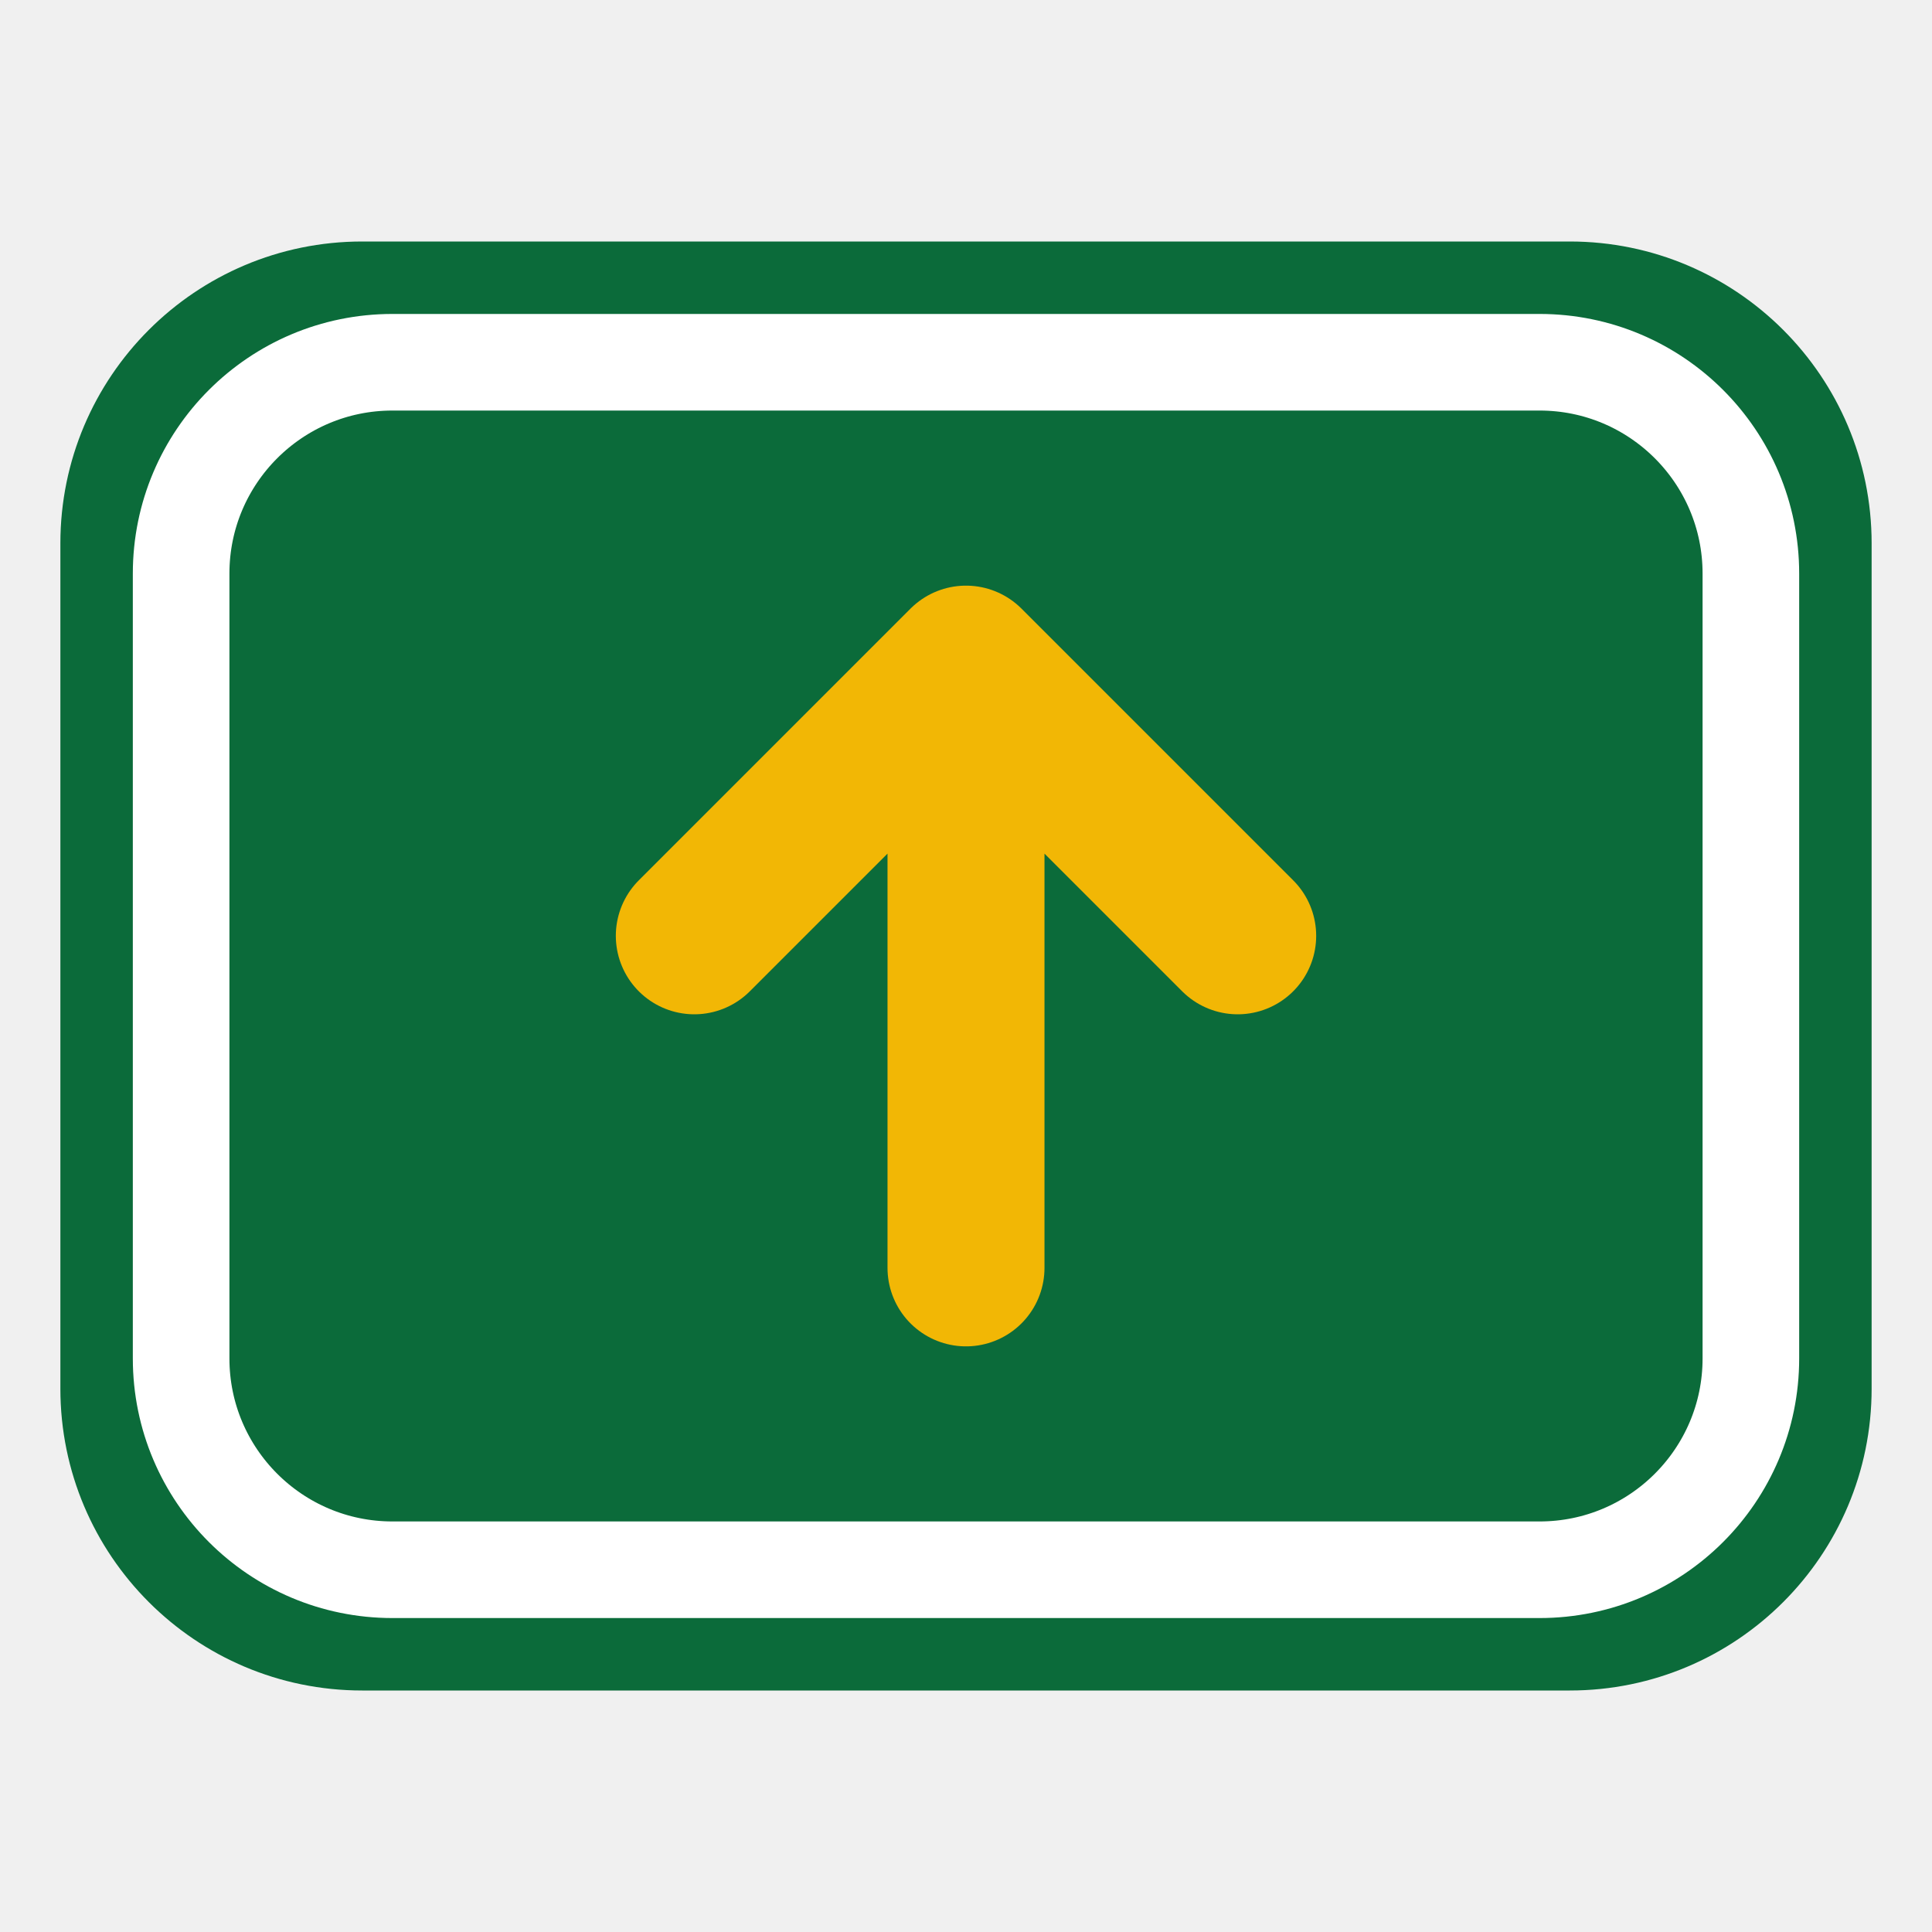
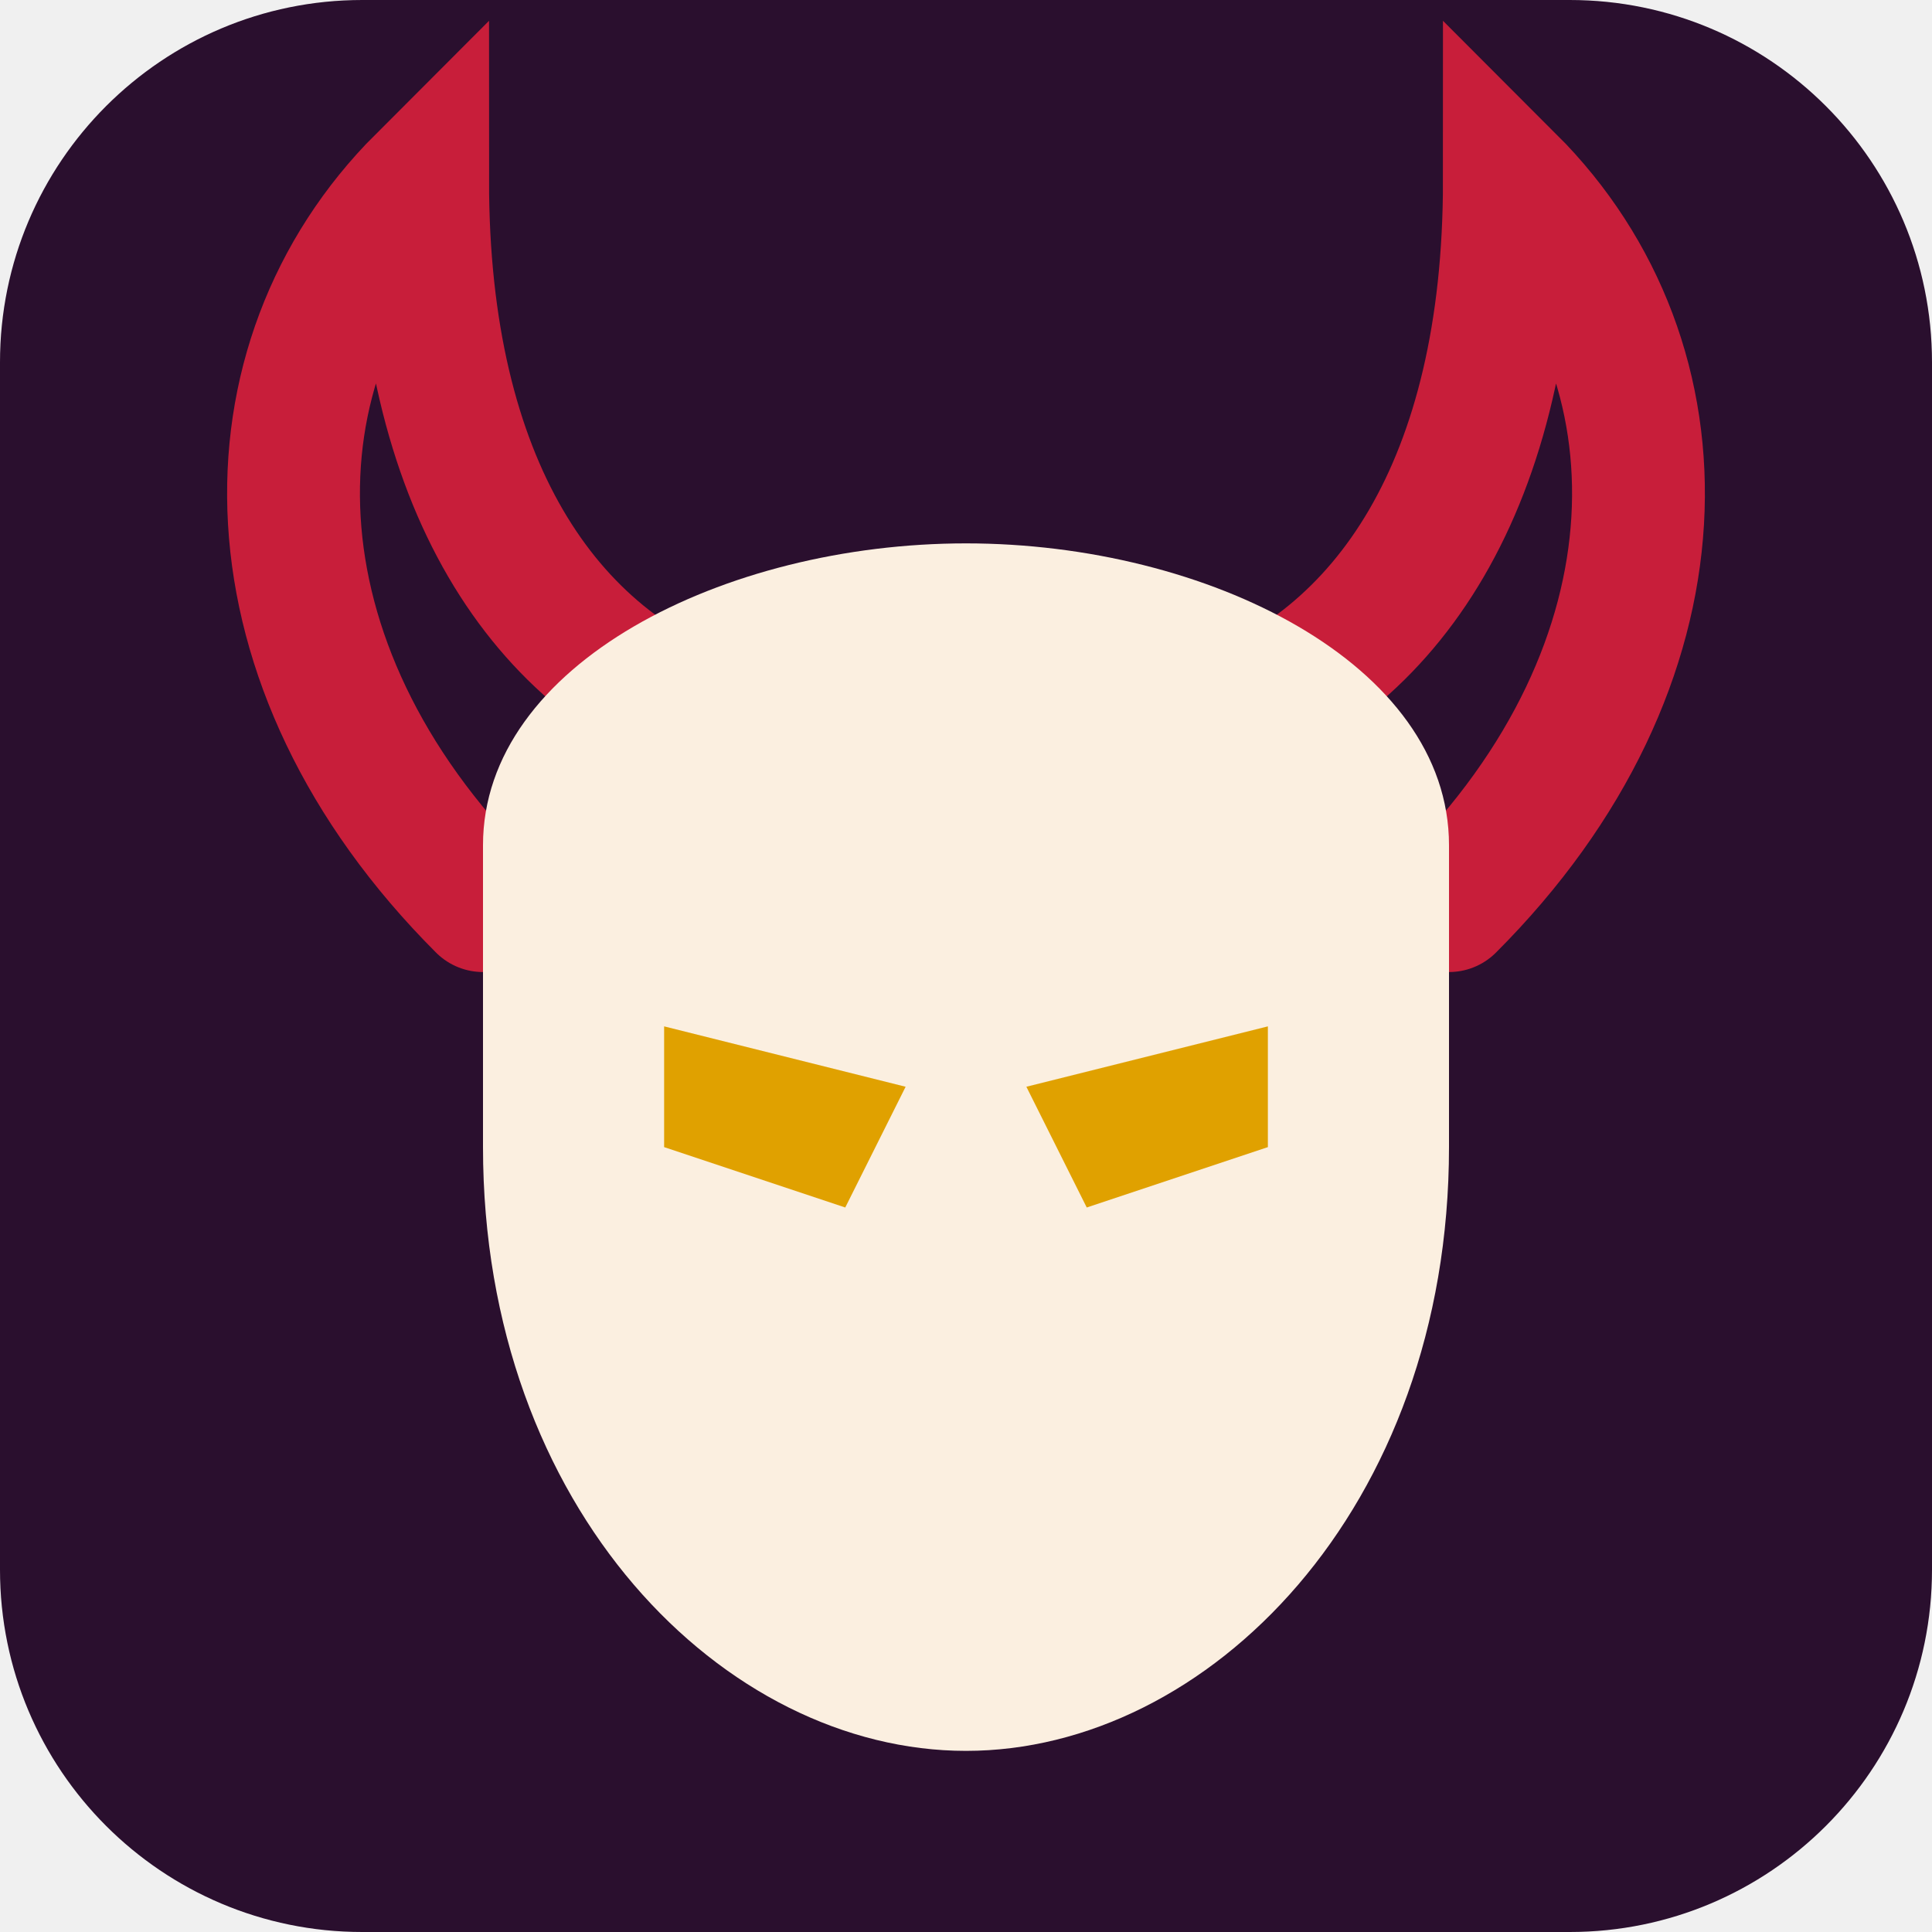
<svg xmlns="http://www.w3.org/2000/svg" viewBox="0 0 32 32">
-   <rect x="1" y="4" width="30" height="24" rx="5" fill="#0b6b3a" />
-   <rect x="3" y="6" width="26" height="20" rx="3.5" fill="none" stroke="#fff" stroke-width="1.6" />
-   <path d="M16 21V11m0 0-4.5 4.5M16 11l4.5 4.5" stroke="#f2b705" stroke-width="2.6" fill="none" stroke-linecap="round" stroke-linejoin="round" />
+   <rect width="32" height="32" rx="6" fill="#2a0f2e" />
+   <path d="M8 15C4 11 4 6 7 3c0 5 2 8 5 9M24 15c4-4 4-9 1-12 0 5-2 8-5 9" fill="none" stroke="#c81e3a" stroke-width="2.2" stroke-linecap="round" />
+   <path d="M8 14c0-3 4-5 8-5s8 2 8 5v5c0 6-4 10-8 10s-8-4-8-10z" fill="#fbefe0" />
+   <path d="M11 17l4 1-1 2-3-1zM21 17l-4 1 1 2 3-1z" fill="#e0a100" />
</svg>
